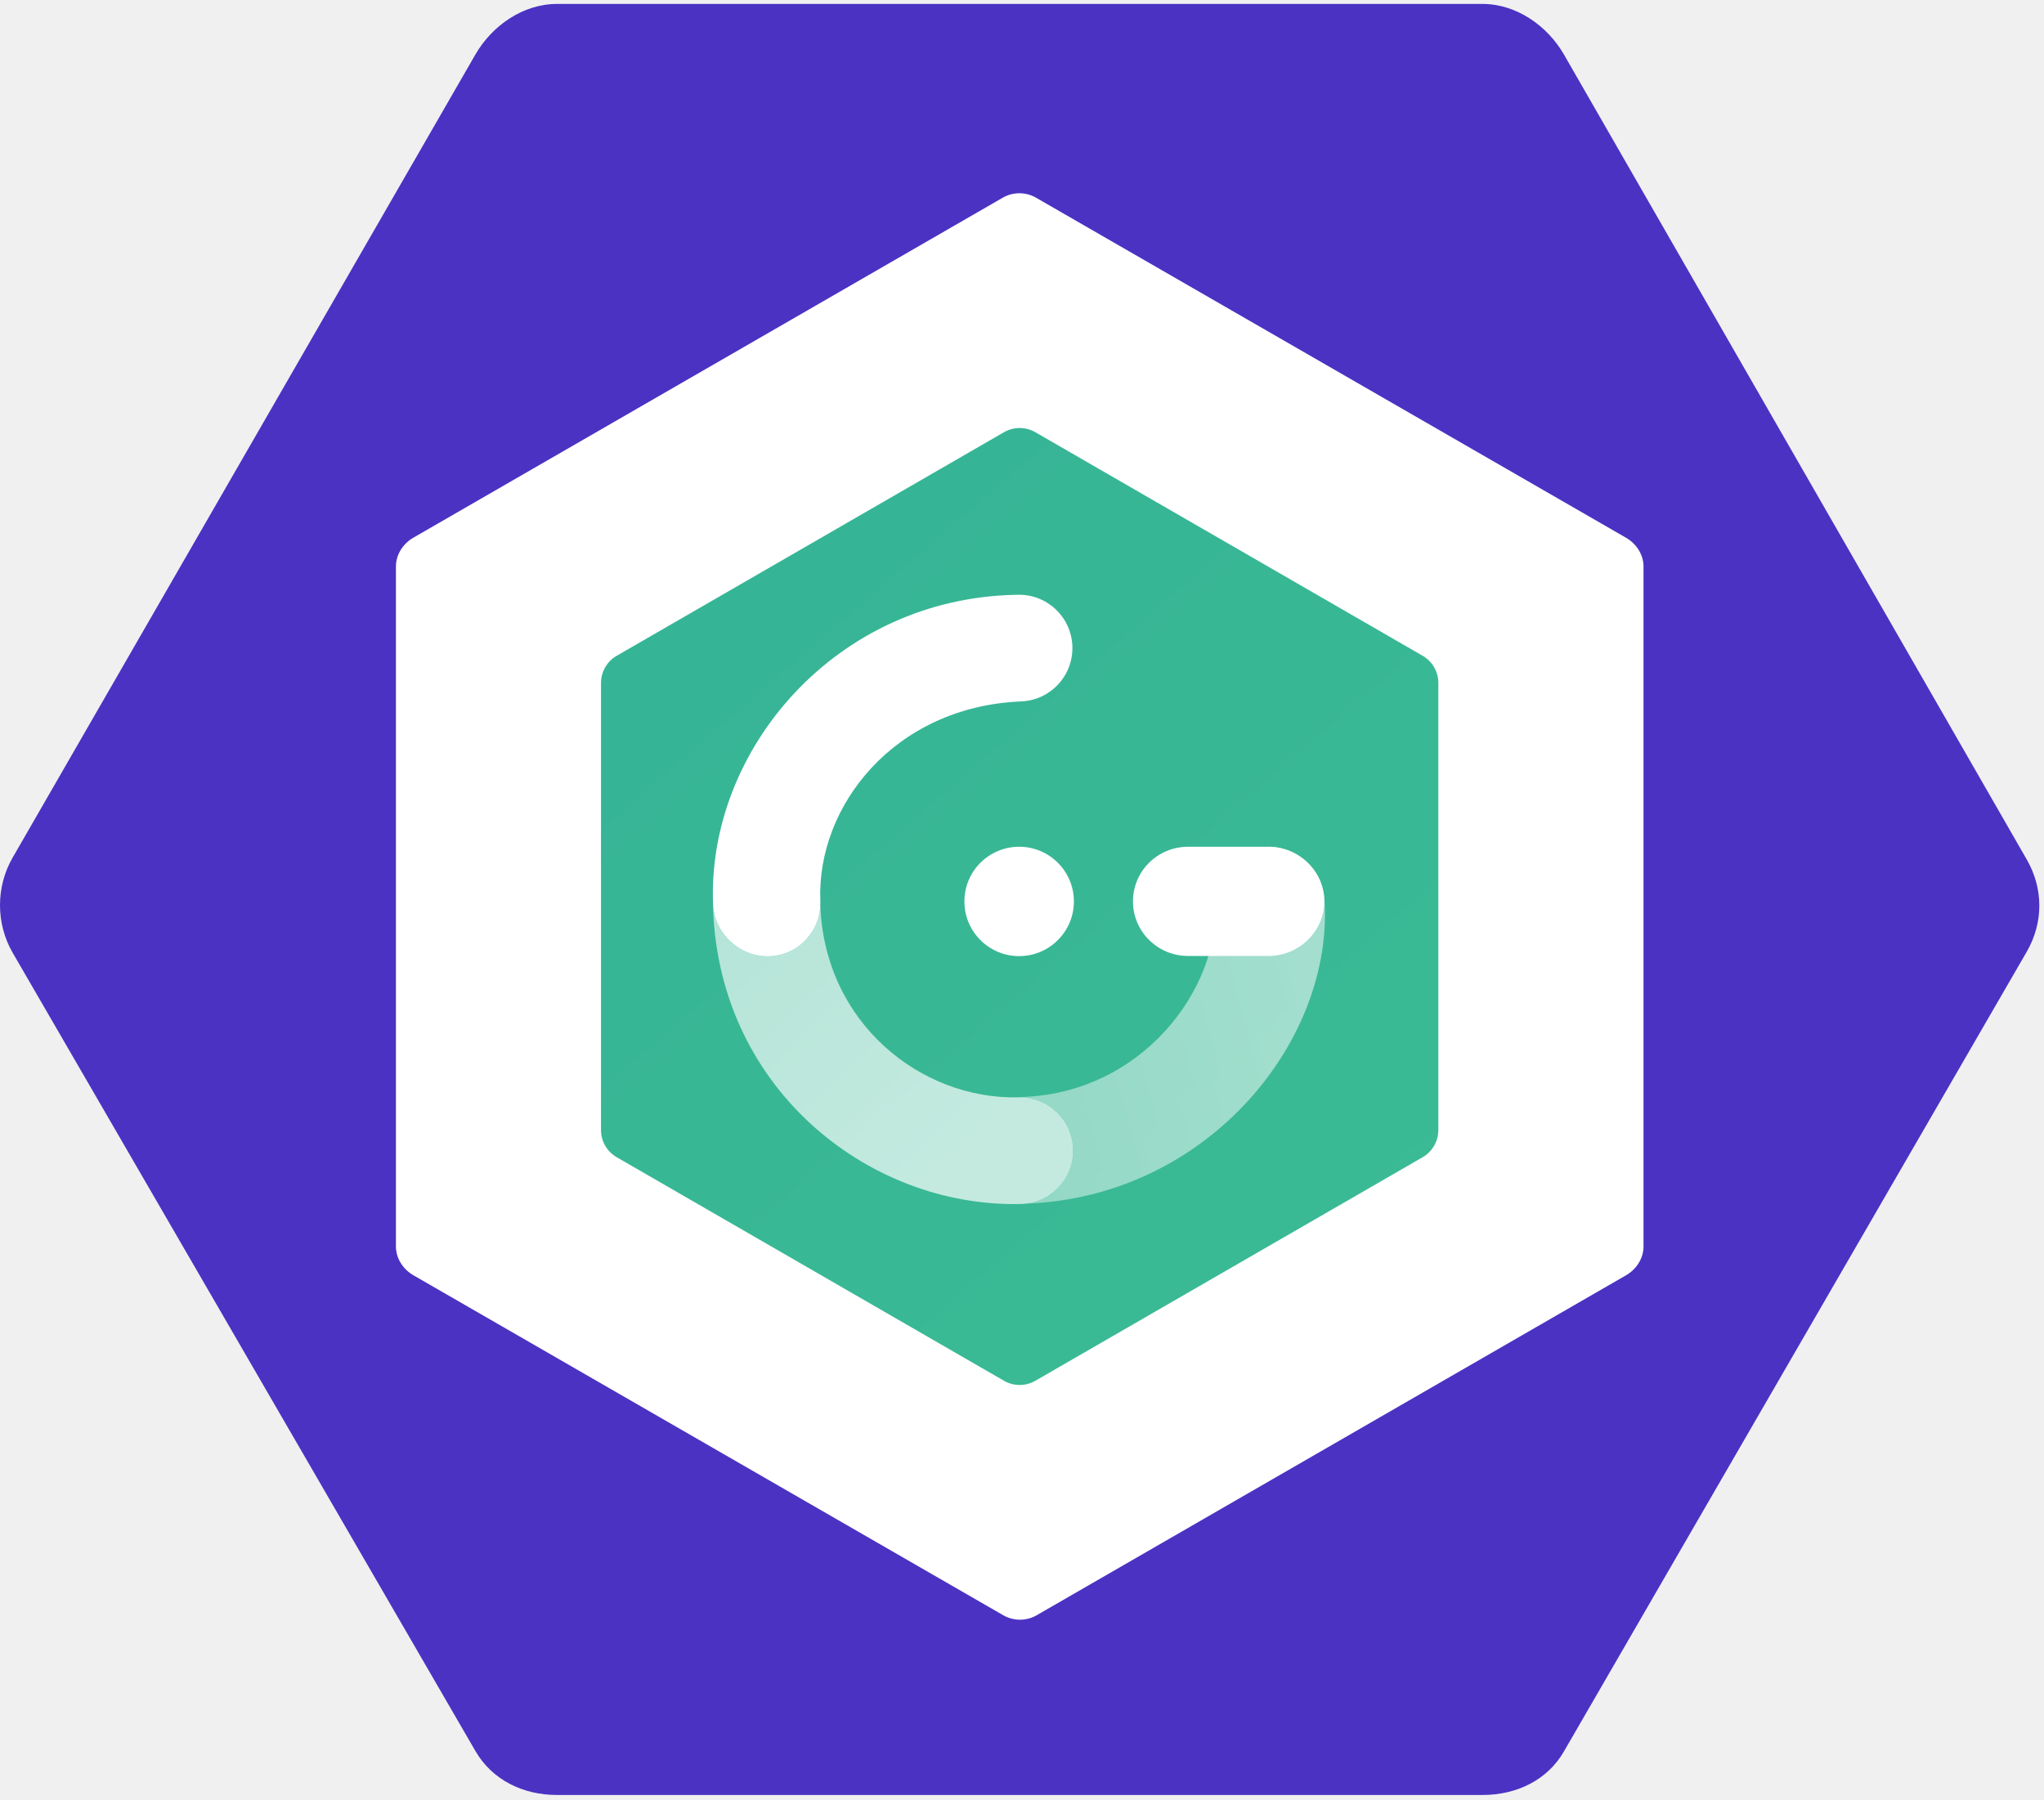
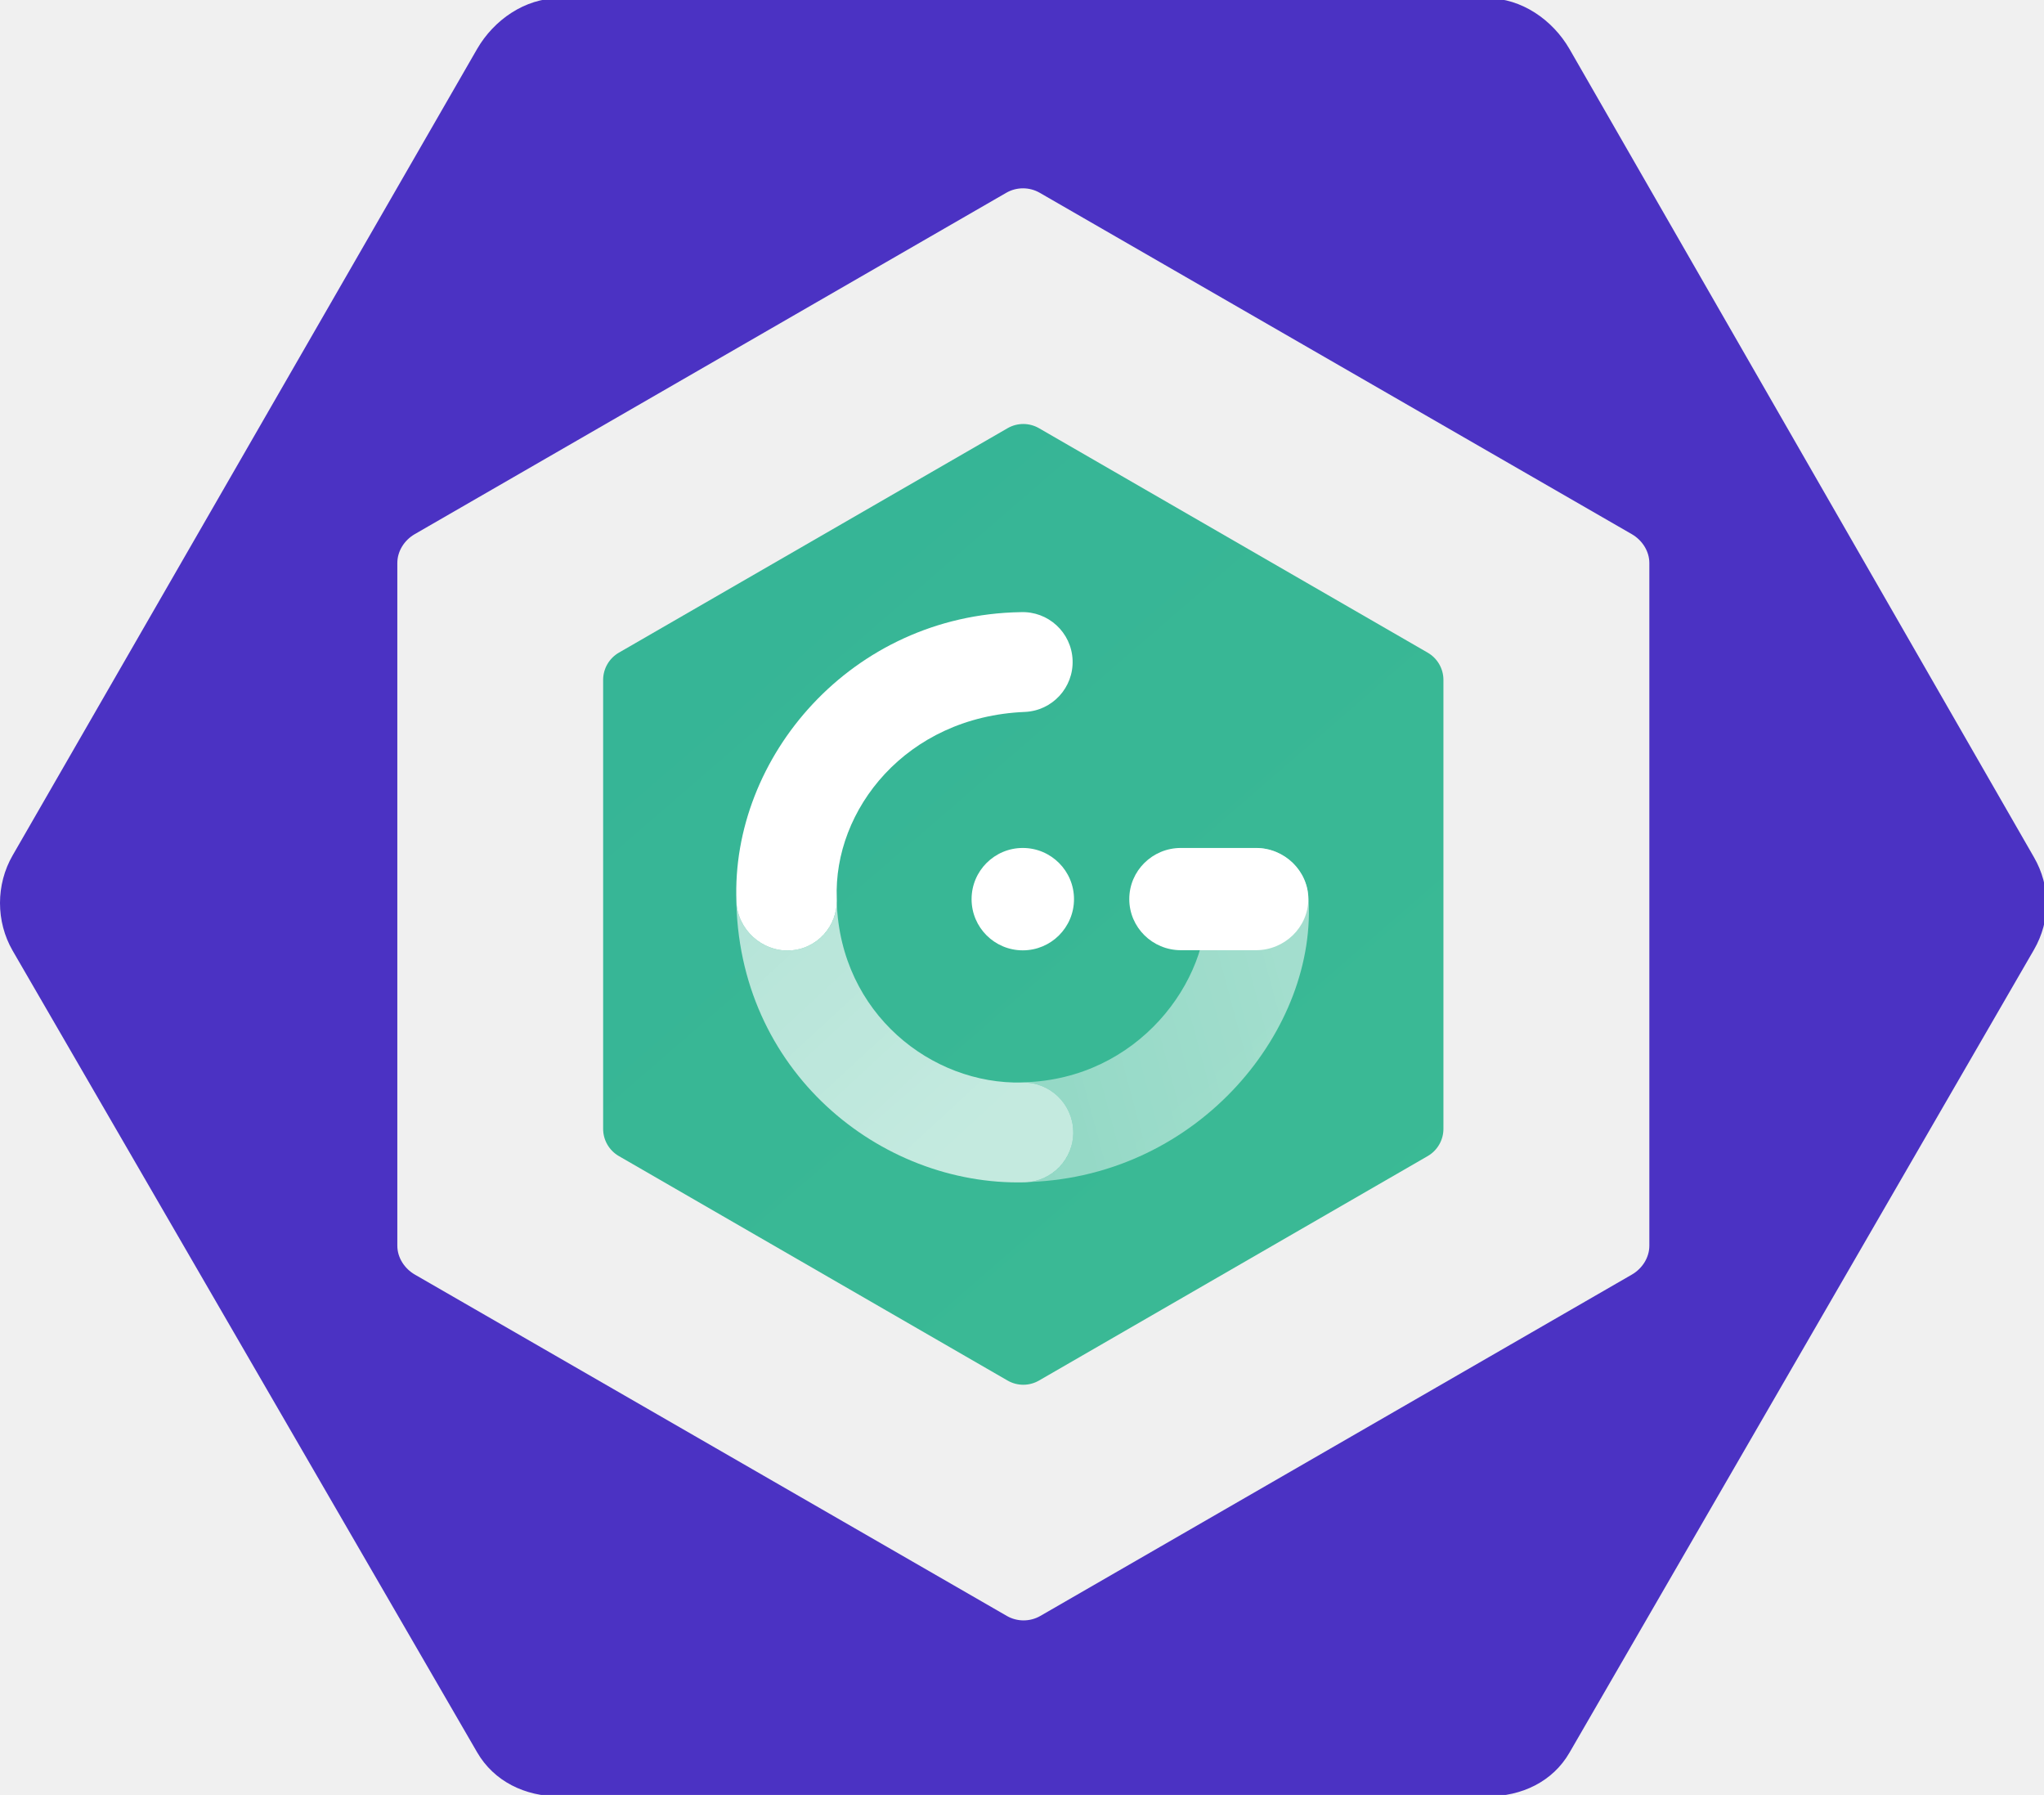
- <svg xmlns="http://www.w3.org/2000/svg" width="276" height="243" viewBox="0 0 276 243" fill="none">
-   <path d="M47.24 64.513L134.276 14.274C136.454 13.016 139.139 13.016 141.317 14.274L228.355 64.513C230.531 65.77 231.876 68.093 231.876 70.609V171.086C231.876 173.6 230.531 175.925 228.355 177.184L141.317 227.423C139.139 228.681 136.454 228.681 134.276 227.423L47.24 177.184C45.062 175.927 43.719 173.602 43.719 171.086V70.609C43.721 68.093 45.063 65.77 47.24 64.513Z" fill="white" />
-   <path d="M83.269 88.568L135.569 58.372C136.878 57.616 138.491 57.616 139.8 58.372L192.102 88.568C193.41 89.324 194.217 90.72 194.217 92.232V152.623C194.217 154.134 193.41 155.531 192.102 156.288L139.8 186.483C138.491 187.239 136.878 187.239 135.569 186.483L83.269 156.288C81.96 155.532 81.153 154.135 81.153 152.623V92.232C81.154 90.72 81.961 89.324 83.269 88.568Z" fill="url(#paint0_linear)" />
-   <path d="M273.667 116.074L211.178 7.361C208.908 3.43 204.715 0.531 200.176 0.531H75.196C70.656 0.531 66.462 3.43 64.192 7.361L1.702 115.835C-0.567 119.766 -0.567 124.728 1.702 128.66L64.192 236.483C66.462 240.413 70.656 242.423 75.196 242.423H200.175C204.714 242.423 208.908 240.474 211.177 236.542L273.666 128.544C275.938 124.614 275.938 120.005 273.667 116.074ZM221.923 168.351C221.923 169.949 220.961 171.428 219.575 172.228L139.977 218.152C138.593 218.951 136.859 218.951 135.474 218.152L55.815 172.228C54.431 171.428 53.462 169.95 53.462 168.351V76.502C53.462 74.903 54.417 73.426 55.802 72.626L135.397 26.702C136.781 25.901 138.513 25.901 139.897 26.702L219.562 72.626C220.948 73.426 221.923 74.903 221.923 76.502V168.351Z" fill="#4B32C3" />
-   <path opacity="0.6" fill-rule="evenodd" clip-rule="evenodd" d="M138.54 162.558C163.174 161.679 180.301 140.329 178.821 121.229C178.478 117.262 174.959 114.187 170.984 114.378C167.009 114.569 163.941 117.945 164.132 121.92C164.689 133.527 154.256 147.71 137.79 148.166C137.589 148.171 137.392 148.185 137.196 148.206C137.303 148.205 137.41 148.203 137.517 148.201C141.495 148.103 144.8 151.248 144.898 155.226C144.99 158.978 142.196 162.131 138.54 162.558Z" fill="url(#paint1_linear)" />
-   <path d="M152.983 121.733C152.983 117.659 156.316 114.357 160.427 114.357H171.274C175.385 114.357 178.821 117.659 178.821 121.733C178.821 125.806 175.385 129.109 171.274 129.109H160.427C156.316 129.109 152.983 125.806 152.983 121.733Z" fill="white" />
-   <path d="M130.223 121.743C130.223 117.664 133.534 114.357 137.614 114.357C141.694 114.357 145.006 117.664 145.006 121.743C145.006 125.823 141.694 129.13 137.614 129.13C133.534 129.13 130.223 125.823 130.223 121.743Z" fill="white" />
-   <path fill-rule="evenodd" clip-rule="evenodd" d="M144.801 87.231C144.966 91.206 141.877 94.563 137.901 94.728C120.736 95.441 110.258 108.892 110.768 121.664C110.927 125.64 107.896 128.992 103.92 129.15C99.944 129.309 96.447 126.1 96.288 122.124C95.457 101.311 112.838 80.735 137.303 80.331C141.279 80.166 144.636 83.255 144.801 87.231Z" fill="white" />
-   <path opacity="0.7" fill-rule="evenodd" clip-rule="evenodd" d="M96.266 121.353C96.363 146.501 117.003 163.119 137.871 162.605C141.85 162.507 144.995 159.203 144.897 155.226C144.8 151.248 141.495 148.103 137.517 148.201C124.436 148.522 111.341 138.252 110.767 122.269C110.614 125.974 107.693 129 103.92 129.15C99.944 129.309 96.447 126.1 96.288 122.124C96.278 121.867 96.27 121.61 96.266 121.353Z" fill="url(#paint2_linear)" />
+ <svg xmlns="http://www.w3.org/2000/svg" width="295" height="259" viewBox="0 0 295 259" fill="none">
+   <g clip-path="url(#clip0)">
+     <path d="M89.317 94.177L145.416 61.789C146.819 60.978 148.55 60.978 149.954 61.789L206.054 94.177C207.457 94.988 208.323 96.486 208.323 98.108V162.885C208.323 164.505 207.457 166.004 206.054 166.816L149.954 199.205C148.55 200.016 146.819 200.016 145.416 199.205L89.317 166.816C87.913 166.005 87.047 164.506 87.047 162.885V98.108C87.049 96.486 87.914 94.988 89.317 94.177Z" fill="url(#paint0_linear)" />
+     <path d="M293.543 123.682L226.516 7.073C224.081 2.857 219.583 -0.253 214.715 -0.253H80.657C75.787 -0.253 71.289 2.857 68.854 7.073L1.826 123.425C-0.609 127.642 -0.609 132.965 1.826 137.182L68.854 252.836C71.289 257.052 75.787 259.207 80.657 259.207H214.714C219.582 259.207 224.081 257.117 226.515 252.899L293.542 137.057C295.979 132.842 295.979 127.898 293.543 123.682ZM238.041 179.756C238.041 181.47 237.009 183.056 235.523 183.914L150.144 233.173C148.659 234.03 146.799 234.03 145.314 233.173L59.869 183.914C58.384 183.056 57.345 181.471 57.345 179.756V81.236C57.345 79.52 58.369 77.936 59.855 77.077L145.23 27.818C146.715 26.96 148.573 26.96 150.058 27.818L235.509 77.077C236.995 77.936 238.041 79.52 238.041 81.236V179.756Z" fill="#4B32C3" />
+     <path opacity="0.6" fill-rule="evenodd" clip-rule="evenodd" d="M148.54 170.558C173.174 169.679 190.301 148.329 188.821 129.229C188.478 125.262 184.959 122.187 180.984 122.378C177.009 122.569 173.941 125.945 174.132 129.92C174.689 141.528 164.256 155.71 147.79 156.166C147.589 156.171 147.392 156.185 147.196 156.206C147.303 156.205 147.41 156.203 147.517 156.201C151.495 156.103 154.8 159.248 154.898 163.226C154.99 166.978 152.196 170.131 148.54 170.558Z" fill="url(#paint1_linear)" />
+     <path d="M162.983 129.733C162.983 125.659 166.316 122.357 170.426 122.357H181.274C185.385 122.357 188.821 125.659 188.821 129.733C188.821 133.806 185.385 137.109 181.274 137.109H170.426C166.316 137.109 162.983 133.806 162.983 129.733Z" fill="white" />
+     <path d="M140.223 129.744C140.223 125.664 143.534 122.357 147.614 122.357C151.694 122.357 155.006 125.664 155.006 129.744C155.006 133.823 151.694 137.13 147.614 137.13C143.534 137.13 140.223 133.823 140.223 129.744Z" fill="white" />
+     <path fill-rule="evenodd" clip-rule="evenodd" d="M154.801 95.231C154.966 99.206 151.877 102.563 147.901 102.728C130.736 103.441 120.258 116.892 120.768 129.664C120.927 133.64 117.896 136.992 113.92 137.15C109.944 137.309 106.447 134.1 106.288 130.124C105.457 109.311 122.838 88.735 147.303 88.331C151.279 88.166 154.636 91.255 154.801 95.231Z" fill="white" />
+     <path opacity="0.7" fill-rule="evenodd" clip-rule="evenodd" d="M106.265 129.353C106.363 154.501 127.003 171.119 147.871 170.605C151.85 170.507 154.995 167.203 154.897 163.226C154.8 159.248 151.495 156.103 147.517 156.201C134.436 156.522 121.341 146.252 120.767 130.269C120.614 133.974 117.693 137 113.92 137.15C109.943 137.309 106.447 134.1 106.288 130.124C106.278 129.867 106.27 129.61 106.265 129.353Z" fill="url(#paint2_linear)" />
+   </g>
  <defs>
-     <linearGradient id="paint0_linear" x1="-296.166" y1="-105.849" x2="330.02" y2="617.022" gradientUnits="userSpaceOnUse">
+     <linearGradient id="paint0_linear" x1="-317.677" y1="-114.359" x2="353.989" y2="661.013" gradientUnits="userSpaceOnUse">
      <stop stop-color="#27A59B" />
      <stop offset="1" stop-color="#4BCB8F" />
    </linearGradient>
-     <linearGradient id="paint1_linear" x1="175.504" y1="129.899" x2="59.128" y2="161.186" gradientUnits="userSpaceOnUse">
+     <linearGradient id="paint1_linear" x1="185.504" y1="137.899" x2="69.128" y2="169.186" gradientUnits="userSpaceOnUse">
      <stop stop-color="white" stop-opacity="0.89" />
      <stop offset="1" stop-color="white" stop-opacity="0.51" />
    </linearGradient>
-     <linearGradient id="paint2_linear" x1="134.901" y1="150.998" x2="73.207" y2="84.205" gradientUnits="userSpaceOnUse">
+     <linearGradient id="paint2_linear" x1="144.901" y1="158.998" x2="83.207" y2="92.205" gradientUnits="userSpaceOnUse">
      <stop stop-color="white" />
      <stop offset="1" stop-color="white" stop-opacity="0.8" />
    </linearGradient>
+     <clipPath id="clip0">
+       <rect width="295" height="259" fill="white" />
+     </clipPath>
  </defs>
</svg>
